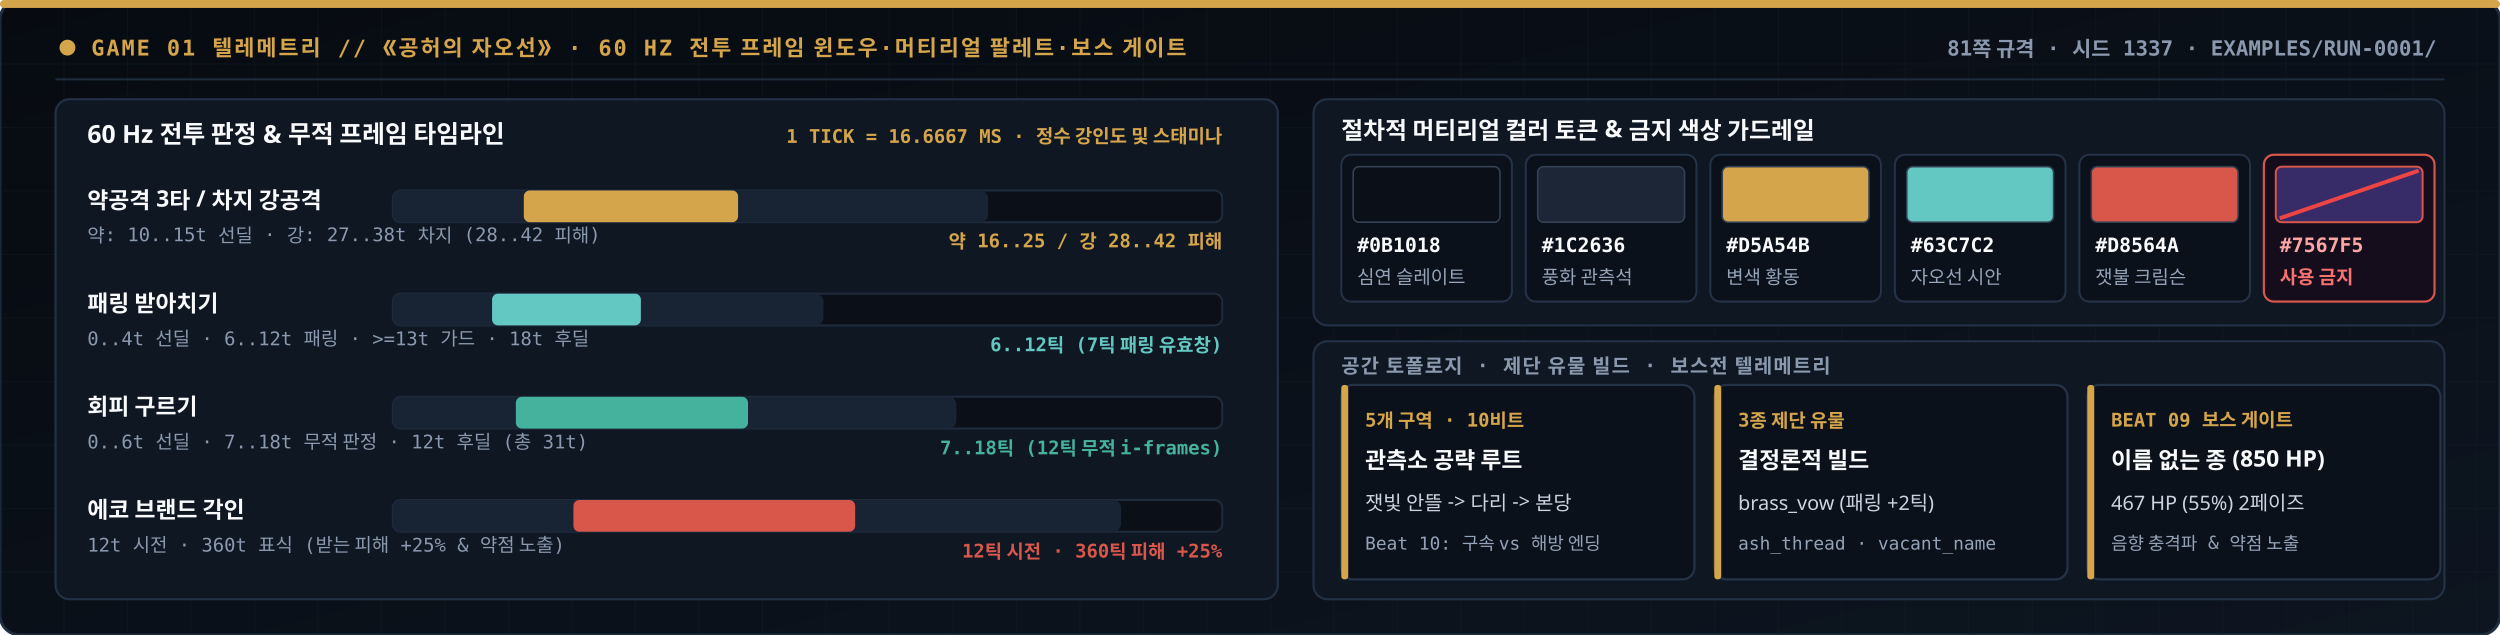
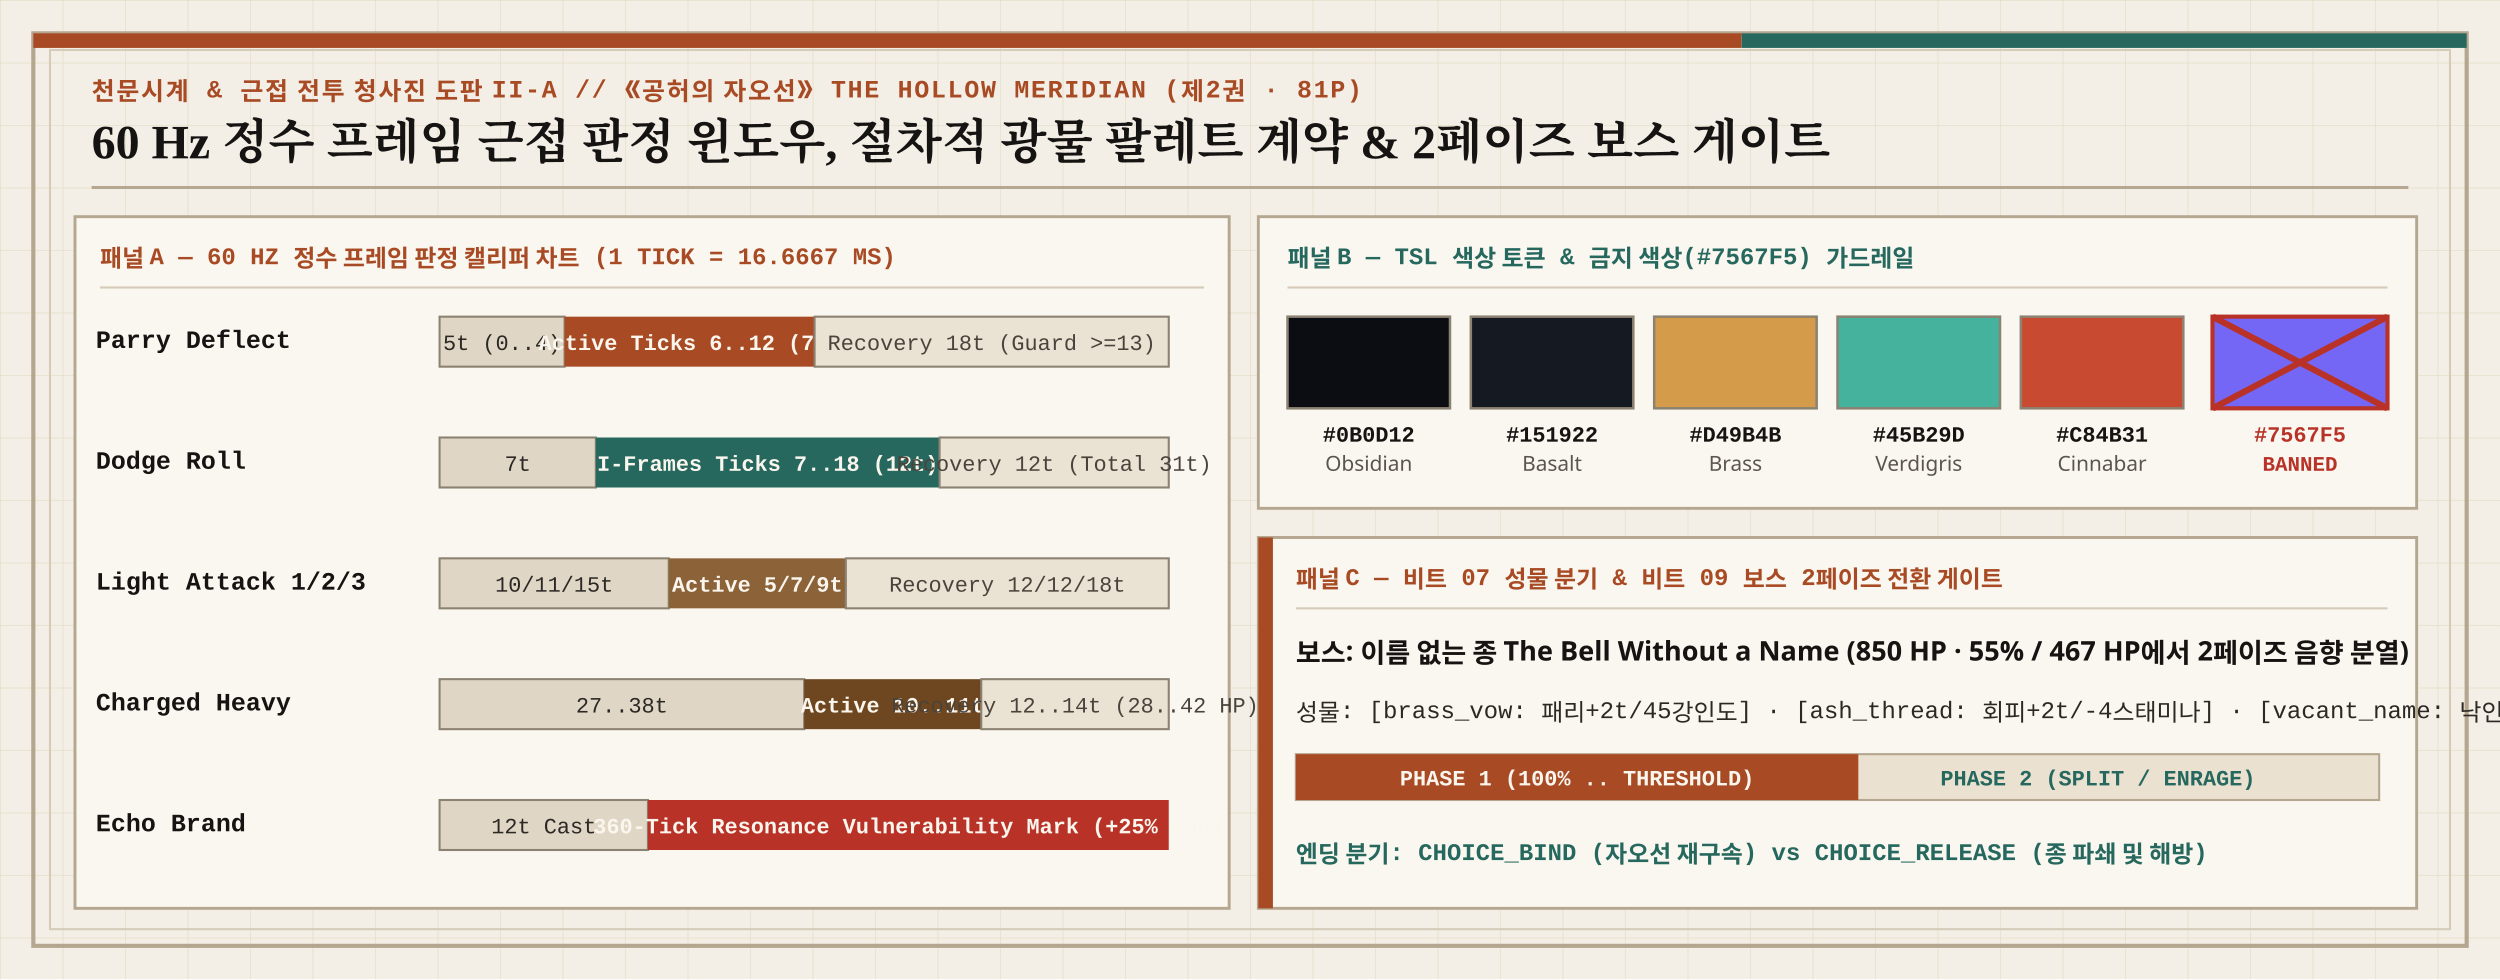
- <svg xmlns="http://www.w3.org/2000/svg" viewBox="0 0 1260 320" width="100%" role="img" aria-label="GAME 01 텔레메트리 // 《공허의 자오선》 · 60 HZ 전투 프레임 윈도우·머티리얼 팔레트·보스 게이트">
+ <svg xmlns="http://www.w3.org/2000/svg" viewBox="0 0 1200 470" width="100%" height="100%">
  <defs>
-     <linearGradient id="telBg" x1="0%" y1="0%" x2="100%" y2="100%">
-       <stop offset="0%" stop-color="#070B11" />
-       <stop offset="100%" stop-color="#0D1520" />
-     </linearGradient>
-     <pattern id="telGrid" width="32" height="32" patternUnits="userSpaceOnUse">
-       <path d="M 32 0 L 0 0 0 32" fill="none" stroke="#142030" stroke-width="0.6" stroke-opacity="0.55" />
+     <pattern id="g-grid-1-ko" width="30" height="30" patternUnits="userSpaceOnUse">
+       <path d="M 30 0 L 0 0 0 30" fill="none" stroke="#E5DEC9" stroke-width="0.7" />
    </pattern>
  </defs>
-   <rect width="1260" height="320" rx="10" fill="url(#telBg)" stroke="#1E2D40" stroke-width="1.5" />
-   <rect width="1260" height="320" rx="10" fill="url(#telGrid)" />
-   <rect x="0" y="0" width="1260" height="4" rx="2" fill="#D5A54B" />
-   <circle cx="34" cy="24" r="4" fill="#D5A54B" />
-   <text x="46" y="28" fill="#D5A54B" font-family="'JetBrains Mono', Consolas, 'Pretendard', 'Malgun Gothic', monospace" font-size="11" font-weight="700" letter-spacing="1.0">GAME 01 텔레메트리 // 《공허의 자오선》 · 60 HZ 전투 프레임 윈도우·머티리얼 팔레트·보스 게이트</text>
-   <text x="1228" y="28" fill="#8A99AD" font-family="'JetBrains Mono', Consolas, 'Pretendard', 'Malgun Gothic', monospace" font-size="10.5" font-weight="600" text-anchor="end">81쪽 규격 · 시드 1337 · EXAMPLES/RUN-0001/</text>
-   <line x1="28" y1="40" x2="1232" y2="40" stroke="#1E2C3E" stroke-width="1" />
-   <rect x="28" y="50" width="616" height="252" rx="7" fill="#0F1723" stroke="#223144" stroke-width="1.1" />
-   <text x="44" y="72" fill="#F8FAFC" font-family="'Pretendard', 'Apple SD Gothic Neo', 'Noto Sans KR', 'Malgun Gothic', sans-serif" font-size="12.5" font-weight="700">60 Hz 전투 판정 &amp; 무적 프레임 타임라인</text>
-   <text x="616" y="72" fill="#D5A54B" font-family="'JetBrains Mono', Consolas, 'Pretendard', 'Malgun Gothic', monospace" font-size="9.5" font-weight="600" text-anchor="end">1 TICK = 16.6667 MS · 정수 강인도 및 스태미나</text>
-   <text x="44" y="105" fill="#F8FAFC" font-family="'Pretendard', 'Apple SD Gothic Neo', 'Noto Sans KR', 'Malgun Gothic', sans-serif" font-size="11.5" font-weight="700">약공격 3타 / 차지 강공격</text>
-   <text x="44" y="122" fill="#8A99AD" font-family="'JetBrains Mono', Consolas, 'Pretendard', 'Malgun Gothic', monospace" font-size="9.5">약: 10..15t 선딜 · 강: 27..38t 차지 (28..42 피해)</text>
-   <rect x="198" y="96" width="418" height="16" rx="4" fill="#0B1018" stroke="#1E2C3E" stroke-width="1" />
-   <rect x="198" y="96" width="300" height="16" rx="4" fill="#182434" />
-   <rect x="264" y="96" width="108" height="16" rx="3" fill="#D5A54B" />
-   <text x="616" y="125" fill="#D5A54B" font-family="'JetBrains Mono', Consolas, 'Pretendard', 'Malgun Gothic', monospace" font-size="9.5" font-weight="700" text-anchor="end">약 16..25 / 강 28..42 피해</text>
-   <text x="44" y="157" fill="#F8FAFC" font-family="'Pretendard', 'Apple SD Gothic Neo', 'Noto Sans KR', 'Malgun Gothic', sans-serif" font-size="11.5" font-weight="700">패링 받아치기</text>
-   <text x="44" y="174" fill="#8A99AD" font-family="'JetBrains Mono', Consolas, 'Pretendard', 'Malgun Gothic', monospace" font-size="9.5">0..4t 선딜 · 6..12t 패링 · &gt;=13t 가드 · 18t 후딜</text>
-   <rect x="198" y="148" width="418" height="16" rx="4" fill="#0B1018" stroke="#1E2C3E" stroke-width="1" />
-   <rect x="198" y="148" width="217" height="16" rx="4" fill="#182434" />
-   <rect x="248" y="148" width="75" height="16" rx="3" fill="#63C7C2" />
-   <text x="616" y="177" fill="#63C7C2" font-family="'JetBrains Mono', Consolas, 'Pretendard', 'Malgun Gothic', monospace" font-size="9.5" font-weight="700" text-anchor="end">6..12틱 (7틱 패링 유효창)</text>
-   <text x="44" y="209" fill="#F8FAFC" font-family="'Pretendard', 'Apple SD Gothic Neo', 'Noto Sans KR', 'Malgun Gothic', sans-serif" font-size="11.5" font-weight="700">회피 구르기</text>
-   <text x="44" y="226" fill="#8A99AD" font-family="'JetBrains Mono', Consolas, 'Pretendard', 'Malgun Gothic', monospace" font-size="9.5">0..6t 선딜 · 7..18t 무적 판정 · 12t 후딜 (총 31t)</text>
-   <rect x="198" y="200" width="418" height="16" rx="4" fill="#0B1018" stroke="#1E2C3E" stroke-width="1" />
-   <rect x="198" y="200" width="284" height="16" rx="4" fill="#182434" />
-   <rect x="260" y="200" width="117" height="16" rx="3" fill="#45B29D" />
-   <text x="616" y="229" fill="#45B29D" font-family="'JetBrains Mono', Consolas, 'Pretendard', 'Malgun Gothic', monospace" font-size="9.5" font-weight="700" text-anchor="end">7..18틱 (12틱 무적 i-frames)</text>
-   <text x="44" y="261" fill="#F8FAFC" font-family="'Pretendard', 'Apple SD Gothic Neo', 'Noto Sans KR', 'Malgun Gothic', sans-serif" font-size="11.5" font-weight="700">에코 브랜드 각인</text>
-   <text x="44" y="278" fill="#8A99AD" font-family="'JetBrains Mono', Consolas, 'Pretendard', 'Malgun Gothic', monospace" font-size="9.5">12t 시전 · 360t 표식 (받는 피해 +25% &amp; 약점 노출)</text>
-   <rect x="198" y="252" width="418" height="16" rx="4" fill="#0B1018" stroke="#1E2C3E" stroke-width="1" />
-   <rect x="198" y="252" width="367" height="16" rx="4" fill="#182434" />
-   <rect x="289" y="252" width="142" height="16" rx="3" fill="#D8564A" />
-   <text x="616" y="281" fill="#D8564A" font-family="'JetBrains Mono', Consolas, 'Pretendard', 'Malgun Gothic', monospace" font-size="9.5" font-weight="700" text-anchor="end">12틱 시전 · 360틱 피해 +25%</text>
-   <rect x="662" y="50" width="570" height="114" rx="7" fill="#0F1723" stroke="#223144" stroke-width="1.1" />
-   <text x="676" y="70" fill="#F8FAFC" font-family="'Pretendard', 'Apple SD Gothic Neo', 'Noto Sans KR', 'Malgun Gothic', sans-serif" font-size="12" font-weight="700">절차적 머티리얼 컬러 토큰 &amp; 금지 색상 가드레일</text>
-   <g transform="translate(676, 78)">
-     <rect x="0" y="0" width="86" height="74" rx="5" fill="#0B111A" stroke="#243347" stroke-width="1" />
-     <rect x="6" y="6" width="74" height="28" rx="3" fill="#0B1018" stroke="#334155" stroke-width="0.8" />
-     <text x="8" y="49" fill="#F8FAFC" font-family="'JetBrains Mono', Consolas, 'Pretendard', 'Malgun Gothic', monospace" font-size="10" font-weight="700">#0B1018</text>
-     <text x="8" y="65" fill="#94A3B8" font-family="'Pretendard', 'Apple SD Gothic Neo', 'Noto Sans KR', 'Malgun Gothic', sans-serif" font-size="9.5">심연 슬레이트</text>
+   <rect width="1200" height="470" fill="#F4EFE6" />
+   <rect width="1200" height="470" fill="url(#g-grid-1-ko)" />
+   <rect x="16" y="16" width="1168" height="438" fill="none" stroke="#B5A690" stroke-width="2" />
+   <rect x="24" y="24" width="1152" height="422" fill="none" stroke="#D5CBB8" stroke-width="1" />
+   <rect x="16" y="16" width="820" height="7" fill="#A84B24" />
+   <rect x="836" y="16" width="348" height="7" fill="#26685E" />
+   <text x="44" y="48" font-family="'Consolas', 'JetBrains Mono', 'SFMono-Regular', 'Courier New', monospace" font-size="12" font-weight="700" fill="#A84B24" letter-spacing="0.8">천문시계 &amp; 근접 전투 청사진 도판 II-A  //  《공허의 자오선》 THE HOLLOW MERIDIAN (제2권 · 81P)</text>
+   <text x="44" y="76" font-family="'Georgia', 'Times New Roman', 'Noto Serif CJK SC', 'Source Han Serif SC', 'Yu Mincho', 'Hiragino Mincho ProN', 'Batang', serif" font-size="23" font-weight="700" fill="#151412">60 Hz 정수 프레임 근접 판정 윈도우, 절차적 광물 팔레트 계약 &amp; 2페이즈 보스 게이트</text>
+   <line x1="44" y1="90" x2="1156" y2="90" stroke="#B5A690" stroke-width="1.4" />
+   <rect x="36" y="104" width="554" height="332" fill="#FAF7F0" stroke="#B5A690" stroke-width="1.4" />
+   <text x="48" y="128" font-family="'Consolas', 'JetBrains Mono', 'SFMono-Regular', 'Courier New', monospace" font-size="11.5" font-weight="700" fill="#A84B24">패널 A — 60 HZ 정수 프레임 판정 캘리퍼 차트 (1 TICK = 16.6667 MS)</text>
+   <line x1="48" y1="138" x2="578" y2="138" stroke="#D5CBB8" stroke-width="1" />
+   <g transform="translate(46, 152)">
+     <text x="0" y="15" font-family="'Consolas', 'JetBrains Mono', 'SFMono-Regular', 'Courier New', monospace" font-size="12" font-weight="700" fill="#151412">Parry Deflect</text>
+     <rect x="165" y="0" width="60" height="24" fill="#DFD6C5" stroke="#8C8272" stroke-width="1" />
+     <text x="195.0" y="16" text-anchor="middle" font-family="'Consolas', 'JetBrains Mono', 'SFMono-Regular', 'Courier New', monospace" font-size="10.5" fill="#2C2925">5t (0..4)</text>
+     <rect x="225" y="0" width="120" height="24" fill="#A84B24" />
+     <text x="285.0" y="16" text-anchor="middle" font-family="'Consolas', 'JetBrains Mono', 'SFMono-Regular', 'Courier New', monospace" font-size="10.5" font-weight="700" fill="#FAF6EE">Active Ticks 6..12 (7t)</text>
+     <rect x="345" y="0" width="170" height="24" fill="#EAE2D3" stroke="#8C8272" stroke-width="1" />
+     <text x="430.0" y="16" text-anchor="middle" font-family="'Consolas', 'JetBrains Mono', 'SFMono-Regular', 'Courier New', monospace" font-size="10.5" fill="#4A433B">Recovery 18t (Guard &gt;=13)</text>
  </g>
-   <g transform="translate(769, 78)">
-     <rect x="0" y="0" width="86" height="74" rx="5" fill="#0B111A" stroke="#243347" stroke-width="1" />
-     <rect x="6" y="6" width="74" height="28" rx="3" fill="#1C2636" stroke="#334155" stroke-width="0.8" />
-     <text x="8" y="49" fill="#F8FAFC" font-family="'JetBrains Mono', Consolas, 'Pretendard', 'Malgun Gothic', monospace" font-size="10" font-weight="700">#1C2636</text>
-     <text x="8" y="65" fill="#94A3B8" font-family="'Pretendard', 'Apple SD Gothic Neo', 'Noto Sans KR', 'Malgun Gothic', sans-serif" font-size="9.5">풍화 관측석</text>
+   <g transform="translate(46, 210)">
+     <text x="0" y="15" font-family="'Consolas', 'JetBrains Mono', 'SFMono-Regular', 'Courier New', monospace" font-size="12" font-weight="700" fill="#151412">Dodge Roll</text>
+     <rect x="165" y="0" width="75" height="24" fill="#DFD6C5" stroke="#8C8272" stroke-width="1" />
+     <text x="202.5" y="16" text-anchor="middle" font-family="'Consolas', 'JetBrains Mono', 'SFMono-Regular', 'Courier New', monospace" font-size="10.5" fill="#2C2925">7t</text>
+     <rect x="240" y="0" width="165" height="24" fill="#26685E" />
+     <text x="322.5" y="16" text-anchor="middle" font-family="'Consolas', 'JetBrains Mono', 'SFMono-Regular', 'Courier New', monospace" font-size="10.5" font-weight="700" fill="#FAF6EE">I-Frames Ticks 7..18 (12t)</text>
+     <rect x="405" y="0" width="110" height="24" fill="#EAE2D3" stroke="#8C8272" stroke-width="1" />
+     <text x="460.0" y="16" text-anchor="middle" font-family="'Consolas', 'JetBrains Mono', 'SFMono-Regular', 'Courier New', monospace" font-size="10.5" fill="#4A433B">Recovery 12t (Total 31t)</text>
  </g>
-   <g transform="translate(862, 78)">
-     <rect x="0" y="0" width="86" height="74" rx="5" fill="#0B111A" stroke="#243347" stroke-width="1" />
-     <rect x="6" y="6" width="74" height="28" rx="3" fill="#D5A54B" stroke="#334155" stroke-width="0.8" />
-     <text x="8" y="49" fill="#F8FAFC" font-family="'JetBrains Mono', Consolas, 'Pretendard', 'Malgun Gothic', monospace" font-size="10" font-weight="700">#D5A54B</text>
-     <text x="8" y="65" fill="#94A3B8" font-family="'Pretendard', 'Apple SD Gothic Neo', 'Noto Sans KR', 'Malgun Gothic', sans-serif" font-size="9.5">변색 황동</text>
+   <g transform="translate(46, 268)">
+     <text x="0" y="15" font-family="'Consolas', 'JetBrains Mono', 'SFMono-Regular', 'Courier New', monospace" font-size="12" font-weight="700" fill="#151412">Light Attack 1/2/3</text>
+     <rect x="165" y="0" width="110" height="24" fill="#DFD6C5" stroke="#8C8272" stroke-width="1" />
+     <text x="220.0" y="16" text-anchor="middle" font-family="'Consolas', 'JetBrains Mono', 'SFMono-Regular', 'Courier New', monospace" font-size="10.5" fill="#2C2925">10/11/15t</text>
+     <rect x="275" y="0" width="85" height="24" fill="#8C6239" />
+     <text x="317.5" y="16" text-anchor="middle" font-family="'Consolas', 'JetBrains Mono', 'SFMono-Regular', 'Courier New', monospace" font-size="10.5" font-weight="700" fill="#FAF6EE">Active 5/7/9t</text>
+     <rect x="360" y="0" width="155" height="24" fill="#EAE2D3" stroke="#8C8272" stroke-width="1" />
+     <text x="437.5" y="16" text-anchor="middle" font-family="'Consolas', 'JetBrains Mono', 'SFMono-Regular', 'Courier New', monospace" font-size="10.5" fill="#4A433B">Recovery 12/12/18t</text>
  </g>
-   <g transform="translate(955, 78)">
-     <rect x="0" y="0" width="86" height="74" rx="5" fill="#0B111A" stroke="#243347" stroke-width="1" />
-     <rect x="6" y="6" width="74" height="28" rx="3" fill="#63C7C2" stroke="#334155" stroke-width="0.8" />
-     <text x="8" y="49" fill="#F8FAFC" font-family="'JetBrains Mono', Consolas, 'Pretendard', 'Malgun Gothic', monospace" font-size="10" font-weight="700">#63C7C2</text>
-     <text x="8" y="65" fill="#94A3B8" font-family="'Pretendard', 'Apple SD Gothic Neo', 'Noto Sans KR', 'Malgun Gothic', sans-serif" font-size="9.5">자오선 시안</text>
+   <g transform="translate(46, 326)">
+     <text x="0" y="15" font-family="'Consolas', 'JetBrains Mono', 'SFMono-Regular', 'Courier New', monospace" font-size="12" font-weight="700" fill="#151412">Charged Heavy</text>
+     <rect x="165" y="0" width="175" height="24" fill="#DFD6C5" stroke="#8C8272" stroke-width="1" />
+     <text x="252.5" y="16" text-anchor="middle" font-family="'Consolas', 'JetBrains Mono', 'SFMono-Regular', 'Courier New', monospace" font-size="10.5" fill="#2C2925">27..38t</text>
+     <rect x="340" y="0" width="85" height="24" fill="#6E4720" />
+     <text x="382.5" y="16" text-anchor="middle" font-family="'Consolas', 'JetBrains Mono', 'SFMono-Regular', 'Courier New', monospace" font-size="10.5" font-weight="700" fill="#FAF6EE">Active 10..11t</text>
+     <rect x="425" y="0" width="90" height="24" fill="#EAE2D3" stroke="#8C8272" stroke-width="1" />
+     <text x="470.0" y="16" text-anchor="middle" font-family="'Consolas', 'JetBrains Mono', 'SFMono-Regular', 'Courier New', monospace" font-size="10.5" fill="#4A433B">Recovery 12..14t (28..42 HP)</text>
  </g>
-   <g transform="translate(1048, 78)">
-     <rect x="0" y="0" width="86" height="74" rx="5" fill="#0B111A" stroke="#243347" stroke-width="1" />
-     <rect x="6" y="6" width="74" height="28" rx="3" fill="#D8564A" stroke="#334155" stroke-width="0.8" />
-     <text x="8" y="49" fill="#F8FAFC" font-family="'JetBrains Mono', Consolas, 'Pretendard', 'Malgun Gothic', monospace" font-size="10" font-weight="700">#D8564A</text>
-     <text x="8" y="65" fill="#94A3B8" font-family="'Pretendard', 'Apple SD Gothic Neo', 'Noto Sans KR', 'Malgun Gothic', sans-serif" font-size="9.5">잿불 크림슨</text>
+   <g transform="translate(46, 384)">
+     <text x="0" y="15" font-family="'Consolas', 'JetBrains Mono', 'SFMono-Regular', 'Courier New', monospace" font-size="12" font-weight="700" fill="#151412">Echo Brand</text>
+     <rect x="165" y="0" width="100" height="24" fill="#DFD6C5" stroke="#8C8272" stroke-width="1" />
+     <text x="215.0" y="16" text-anchor="middle" font-family="'Consolas', 'JetBrains Mono', 'SFMono-Regular', 'Courier New', monospace" font-size="10.5" fill="#2C2925">12t Cast</text>
+     <rect x="265" y="0" width="250" height="24" fill="#B83227" />
+     <text x="390.0" y="16" text-anchor="middle" font-family="'Consolas', 'JetBrains Mono', 'SFMono-Regular', 'Courier New', monospace" font-size="10.5" font-weight="700" fill="#FAF6EE">360-Tick Resonance Vulnerability Mark (+25% Dmg)</text>
  </g>
-   <g transform="translate(1141, 78)">
-     <rect x="0" y="0" width="86" height="74" rx="5" fill="#160D1C" stroke="#D8564A" stroke-width="1.1" />
-     <rect x="6" y="6" width="74" height="28" rx="3" fill="#7567F5" fill-opacity="0.35" stroke="#D8564A" stroke-width="1" />
-     <line x1="8" y1="32" x2="78" y2="8" stroke="#EF4444" stroke-width="2" />
-     <text x="8" y="49" fill="#FCA5A5" font-family="'JetBrains Mono', Consolas, 'Pretendard', 'Malgun Gothic', monospace" font-size="10" font-weight="700">#7567F5</text>
-     <text x="8" y="65" fill="#F87171" font-family="'Pretendard', 'Apple SD Gothic Neo', 'Noto Sans KR', 'Malgun Gothic', sans-serif" font-size="9.5" font-weight="700">사용 금지</text>
+   <rect x="604" y="104" width="556" height="140" fill="#FAF7F0" stroke="#B5A690" stroke-width="1.4" />
+   <text x="618" y="128" font-family="'Consolas', 'JetBrains Mono', 'SFMono-Regular', 'Courier New', monospace" font-size="11.5" font-weight="700" fill="#26685E">패널 B — TSL 색상 토큰 &amp; 금지 색상(#7567F5) 가드레일</text>
+   <line x1="618" y1="138" x2="1146" y2="138" stroke="#D5CBB8" stroke-width="1" />
+   <g transform="translate(618, 152)">
+     <rect width="78" height="44" fill="#0B0D12" stroke="#8C8272" stroke-width="1.2" />
+     <text x="39" y="60" text-anchor="middle" font-family="'Consolas', 'JetBrains Mono', 'SFMono-Regular', 'Courier New', monospace" font-size="10.5" font-weight="700" fill="#151412">#0B0D12</text>
+     <text x="39" y="74" text-anchor="middle" font-family="'Segoe UI', -apple-system, 'PingFang SC', 'Microsoft YaHei', 'Hiragino Sans', 'Yu Gothic', 'Malgun Gothic', sans-serif" font-size="10" fill="#5C554C">Obsidian</text>
  </g>
-   <rect x="662" y="172" width="570" height="130" rx="7" fill="#0F1723" stroke="#223144" stroke-width="1.1" />
-   <text x="676" y="188" fill="#8A99AD" font-family="'JetBrains Mono', Consolas, 'Pretendard', 'Malgun Gothic', monospace" font-size="10" font-weight="700" letter-spacing="0.6">공간 토폴로지 · 제단 유물 빌드 · 보스전 텔레메트리</text>
-   <g transform="translate(676, 194)">
-     <rect x="0" y="0" width="178" height="98" rx="6" fill="#0B111A" stroke="#243347" stroke-width="1.1" />
-     <rect x="0" y="0" width="3.5" height="98" rx="1.5" fill="#D5A54B" />
-     <text x="12" y="21" fill="#D5A54B" font-family="'JetBrains Mono', Consolas, 'Pretendard', 'Malgun Gothic', monospace" font-size="9.5" font-weight="700">5개 구역 · 10비트</text>
-     <text x="12" y="42" fill="#F8FAFC" font-family="'Pretendard', 'Apple SD Gothic Neo', 'Noto Sans KR', 'Malgun Gothic', sans-serif" font-size="11.5" font-weight="700">관측소 공략 루트</text>
-     <text x="12" y="63" fill="#CBD5E1" font-family="'Pretendard', 'Apple SD Gothic Neo', 'Noto Sans KR', 'Malgun Gothic', sans-serif" font-size="10">잿빛 안뜰 -&gt; 다리 -&gt; 본당</text>
-     <text x="12" y="83" fill="#94A3B8" font-family="'JetBrains Mono', Consolas, 'Pretendard', 'Malgun Gothic', monospace" font-size="9">Beat 10: 구속 vs 해방 엔딩</text>
+   <g transform="translate(706, 152)">
+     <rect width="78" height="44" fill="#151922" stroke="#8C8272" stroke-width="1.2" />
+     <text x="39" y="60" text-anchor="middle" font-family="'Consolas', 'JetBrains Mono', 'SFMono-Regular', 'Courier New', monospace" font-size="10.5" font-weight="700" fill="#151412">#151922</text>
+     <text x="39" y="74" text-anchor="middle" font-family="'Segoe UI', -apple-system, 'PingFang SC', 'Microsoft YaHei', 'Hiragino Sans', 'Yu Gothic', 'Malgun Gothic', sans-serif" font-size="10" fill="#5C554C">Basalt</text>
  </g>
-   <g transform="translate(864, 194)">
-     <rect x="0" y="0" width="178" height="98" rx="6" fill="#0B111A" stroke="#243347" stroke-width="1.1" />
-     <rect x="0" y="0" width="3.5" height="98" rx="1.5" fill="#D5A54B" />
-     <text x="12" y="21" fill="#D5A54B" font-family="'JetBrains Mono', Consolas, 'Pretendard', 'Malgun Gothic', monospace" font-size="9.5" font-weight="700">3종 제단 유물</text>
-     <text x="12" y="42" fill="#F8FAFC" font-family="'Pretendard', 'Apple SD Gothic Neo', 'Noto Sans KR', 'Malgun Gothic', sans-serif" font-size="11.5" font-weight="700">결정론적 빌드</text>
-     <text x="12" y="63" fill="#CBD5E1" font-family="'Pretendard', 'Apple SD Gothic Neo', 'Noto Sans KR', 'Malgun Gothic', sans-serif" font-size="10">brass_vow (패링 +2틱)</text>
-     <text x="12" y="83" fill="#94A3B8" font-family="'JetBrains Mono', Consolas, 'Pretendard', 'Malgun Gothic', monospace" font-size="9">ash_thread · vacant_name</text>
+   <g transform="translate(794, 152)">
+     <rect width="78" height="44" fill="#D49B4B" stroke="#8C8272" stroke-width="1.2" />
+     <text x="39" y="60" text-anchor="middle" font-family="'Consolas', 'JetBrains Mono', 'SFMono-Regular', 'Courier New', monospace" font-size="10.5" font-weight="700" fill="#151412">#D49B4B</text>
+     <text x="39" y="74" text-anchor="middle" font-family="'Segoe UI', -apple-system, 'PingFang SC', 'Microsoft YaHei', 'Hiragino Sans', 'Yu Gothic', 'Malgun Gothic', sans-serif" font-size="10" fill="#5C554C">Brass</text>
  </g>
-   <g transform="translate(1052, 194)">
-     <rect x="0" y="0" width="178" height="98" rx="6" fill="#0B111A" stroke="#243347" stroke-width="1.1" />
-     <rect x="0" y="0" width="3.5" height="98" rx="1.5" fill="#D5A54B" />
-     <text x="12" y="21" fill="#D5A54B" font-family="'JetBrains Mono', Consolas, 'Pretendard', 'Malgun Gothic', monospace" font-size="9.5" font-weight="700">BEAT 09 보스 게이트</text>
-     <text x="12" y="42" fill="#F8FAFC" font-family="'Pretendard', 'Apple SD Gothic Neo', 'Noto Sans KR', 'Malgun Gothic', sans-serif" font-size="11.5" font-weight="700">이름 없는 종 (850 HP)</text>
-     <text x="12" y="63" fill="#CBD5E1" font-family="'Pretendard', 'Apple SD Gothic Neo', 'Noto Sans KR', 'Malgun Gothic', sans-serif" font-size="10">467 HP (55%) 2페이즈</text>
-     <text x="12" y="83" fill="#94A3B8" font-family="'JetBrains Mono', Consolas, 'Pretendard', 'Malgun Gothic', monospace" font-size="9">음향 충격파 &amp; 약점 노출</text>
+   <g transform="translate(882, 152)">
+     <rect width="78" height="44" fill="#45B29D" stroke="#8C8272" stroke-width="1.2" />
+     <text x="39" y="60" text-anchor="middle" font-family="'Consolas', 'JetBrains Mono', 'SFMono-Regular', 'Courier New', monospace" font-size="10.5" font-weight="700" fill="#151412">#45B29D</text>
+     <text x="39" y="74" text-anchor="middle" font-family="'Segoe UI', -apple-system, 'PingFang SC', 'Microsoft YaHei', 'Hiragino Sans', 'Yu Gothic', 'Malgun Gothic', sans-serif" font-size="10" fill="#5C554C">Verdigris</text>
  </g>
+   <g transform="translate(970, 152)">
+     <rect width="78" height="44" fill="#C84B31" stroke="#8C8272" stroke-width="1.2" />
+     <text x="39" y="60" text-anchor="middle" font-family="'Consolas', 'JetBrains Mono', 'SFMono-Regular', 'Courier New', monospace" font-size="10.5" font-weight="700" fill="#151412">#C84B31</text>
+     <text x="39" y="74" text-anchor="middle" font-family="'Segoe UI', -apple-system, 'PingFang SC', 'Microsoft YaHei', 'Hiragino Sans', 'Yu Gothic', 'Malgun Gothic', sans-serif" font-size="10" fill="#5C554C">Cinnabar</text>
+   </g>
+   <g transform="translate(1062, 152)">
+     <rect width="84" height="44" fill="#7567F5" stroke="#B83227" stroke-width="2" />
+     <line x1="0" y1="0" x2="84" y2="44" stroke="#B83227" stroke-width="3" />
+     <line x1="84" y1="0" x2="0" y2="44" stroke="#B83227" stroke-width="3" />
+     <text x="42" y="60" text-anchor="middle" font-family="'Consolas', 'JetBrains Mono', 'SFMono-Regular', 'Courier New', monospace" font-size="10.5" font-weight="700" fill="#B83227">#7567F5</text>
+     <text x="42" y="74" text-anchor="middle" font-family="'Consolas', 'JetBrains Mono', 'SFMono-Regular', 'Courier New', monospace" font-size="10" font-weight="700" fill="#B83227">BANNED</text>
+   </g>
+   <rect x="604" y="258" width="556" height="178" fill="#FAF7F0" stroke="#B5A690" stroke-width="1.4" />
+   <rect x="604" y="258" width="7" height="178" fill="#A84B24" />
+   <text x="622" y="282" font-family="'Consolas', 'JetBrains Mono', 'SFMono-Regular', 'Courier New', monospace" font-size="11.5" font-weight="700" fill="#A84B24">패널 C — 비트 07 성물 분기 &amp; 비트 09 보스 2페이즈 전환 게이트</text>
+   <line x1="622" y1="292" x2="1146" y2="292" stroke="#D5CBB8" stroke-width="1" />
+   <text x="622" y="318" font-family="'Segoe UI', -apple-system, 'PingFang SC', 'Microsoft YaHei', 'Hiragino Sans', 'Yu Gothic', 'Malgun Gothic', sans-serif" font-size="13" font-weight="700" fill="#151412">보스: 이름 없는 종 The Bell Without a Name (850 HP · 55% / 467 HP에서 2페이즈 음향 분열)</text>
+   <text x="622" y="346" font-family="'Consolas', 'JetBrains Mono', 'SFMono-Regular', 'Courier New', monospace" font-size="11.5" fill="#2C2925">성물: [brass_vow: 패리+2t/45강인도] · [ash_thread: 회피+2t/-4스태미나] · [vacant_name: 낙인540t/60공명]</text>
+   <rect x="622" y="362" width="520" height="22" fill="#EAE1D0" stroke="#B5A690" stroke-width="1" />
+   <rect x="622" y="362" width="270" height="22" fill="#A84B24" />
+   <text x="757" y="377" text-anchor="middle" font-family="'Consolas', 'JetBrains Mono', 'SFMono-Regular', 'Courier New', monospace" font-size="10.5" font-weight="700" fill="#FAF6EE">PHASE 1 (100% .. THRESHOLD)</text>
+   <text x="1007" y="377" text-anchor="middle" font-family="'Consolas', 'JetBrains Mono', 'SFMono-Regular', 'Courier New', monospace" font-size="10.5" font-weight="700" fill="#26685E">PHASE 2 (SPLIT / ENRAGE)</text>
+   <text x="622" y="414" font-family="'Consolas', 'JetBrains Mono', 'SFMono-Regular', 'Courier New', monospace" font-size="11.5" font-weight="700" fill="#26685E">엔딩 분기: CHOICE_BIND (자오선 재구속)  vs  CHOICE_RELEASE (종 파쇄 및 해방)</text>
</svg>
